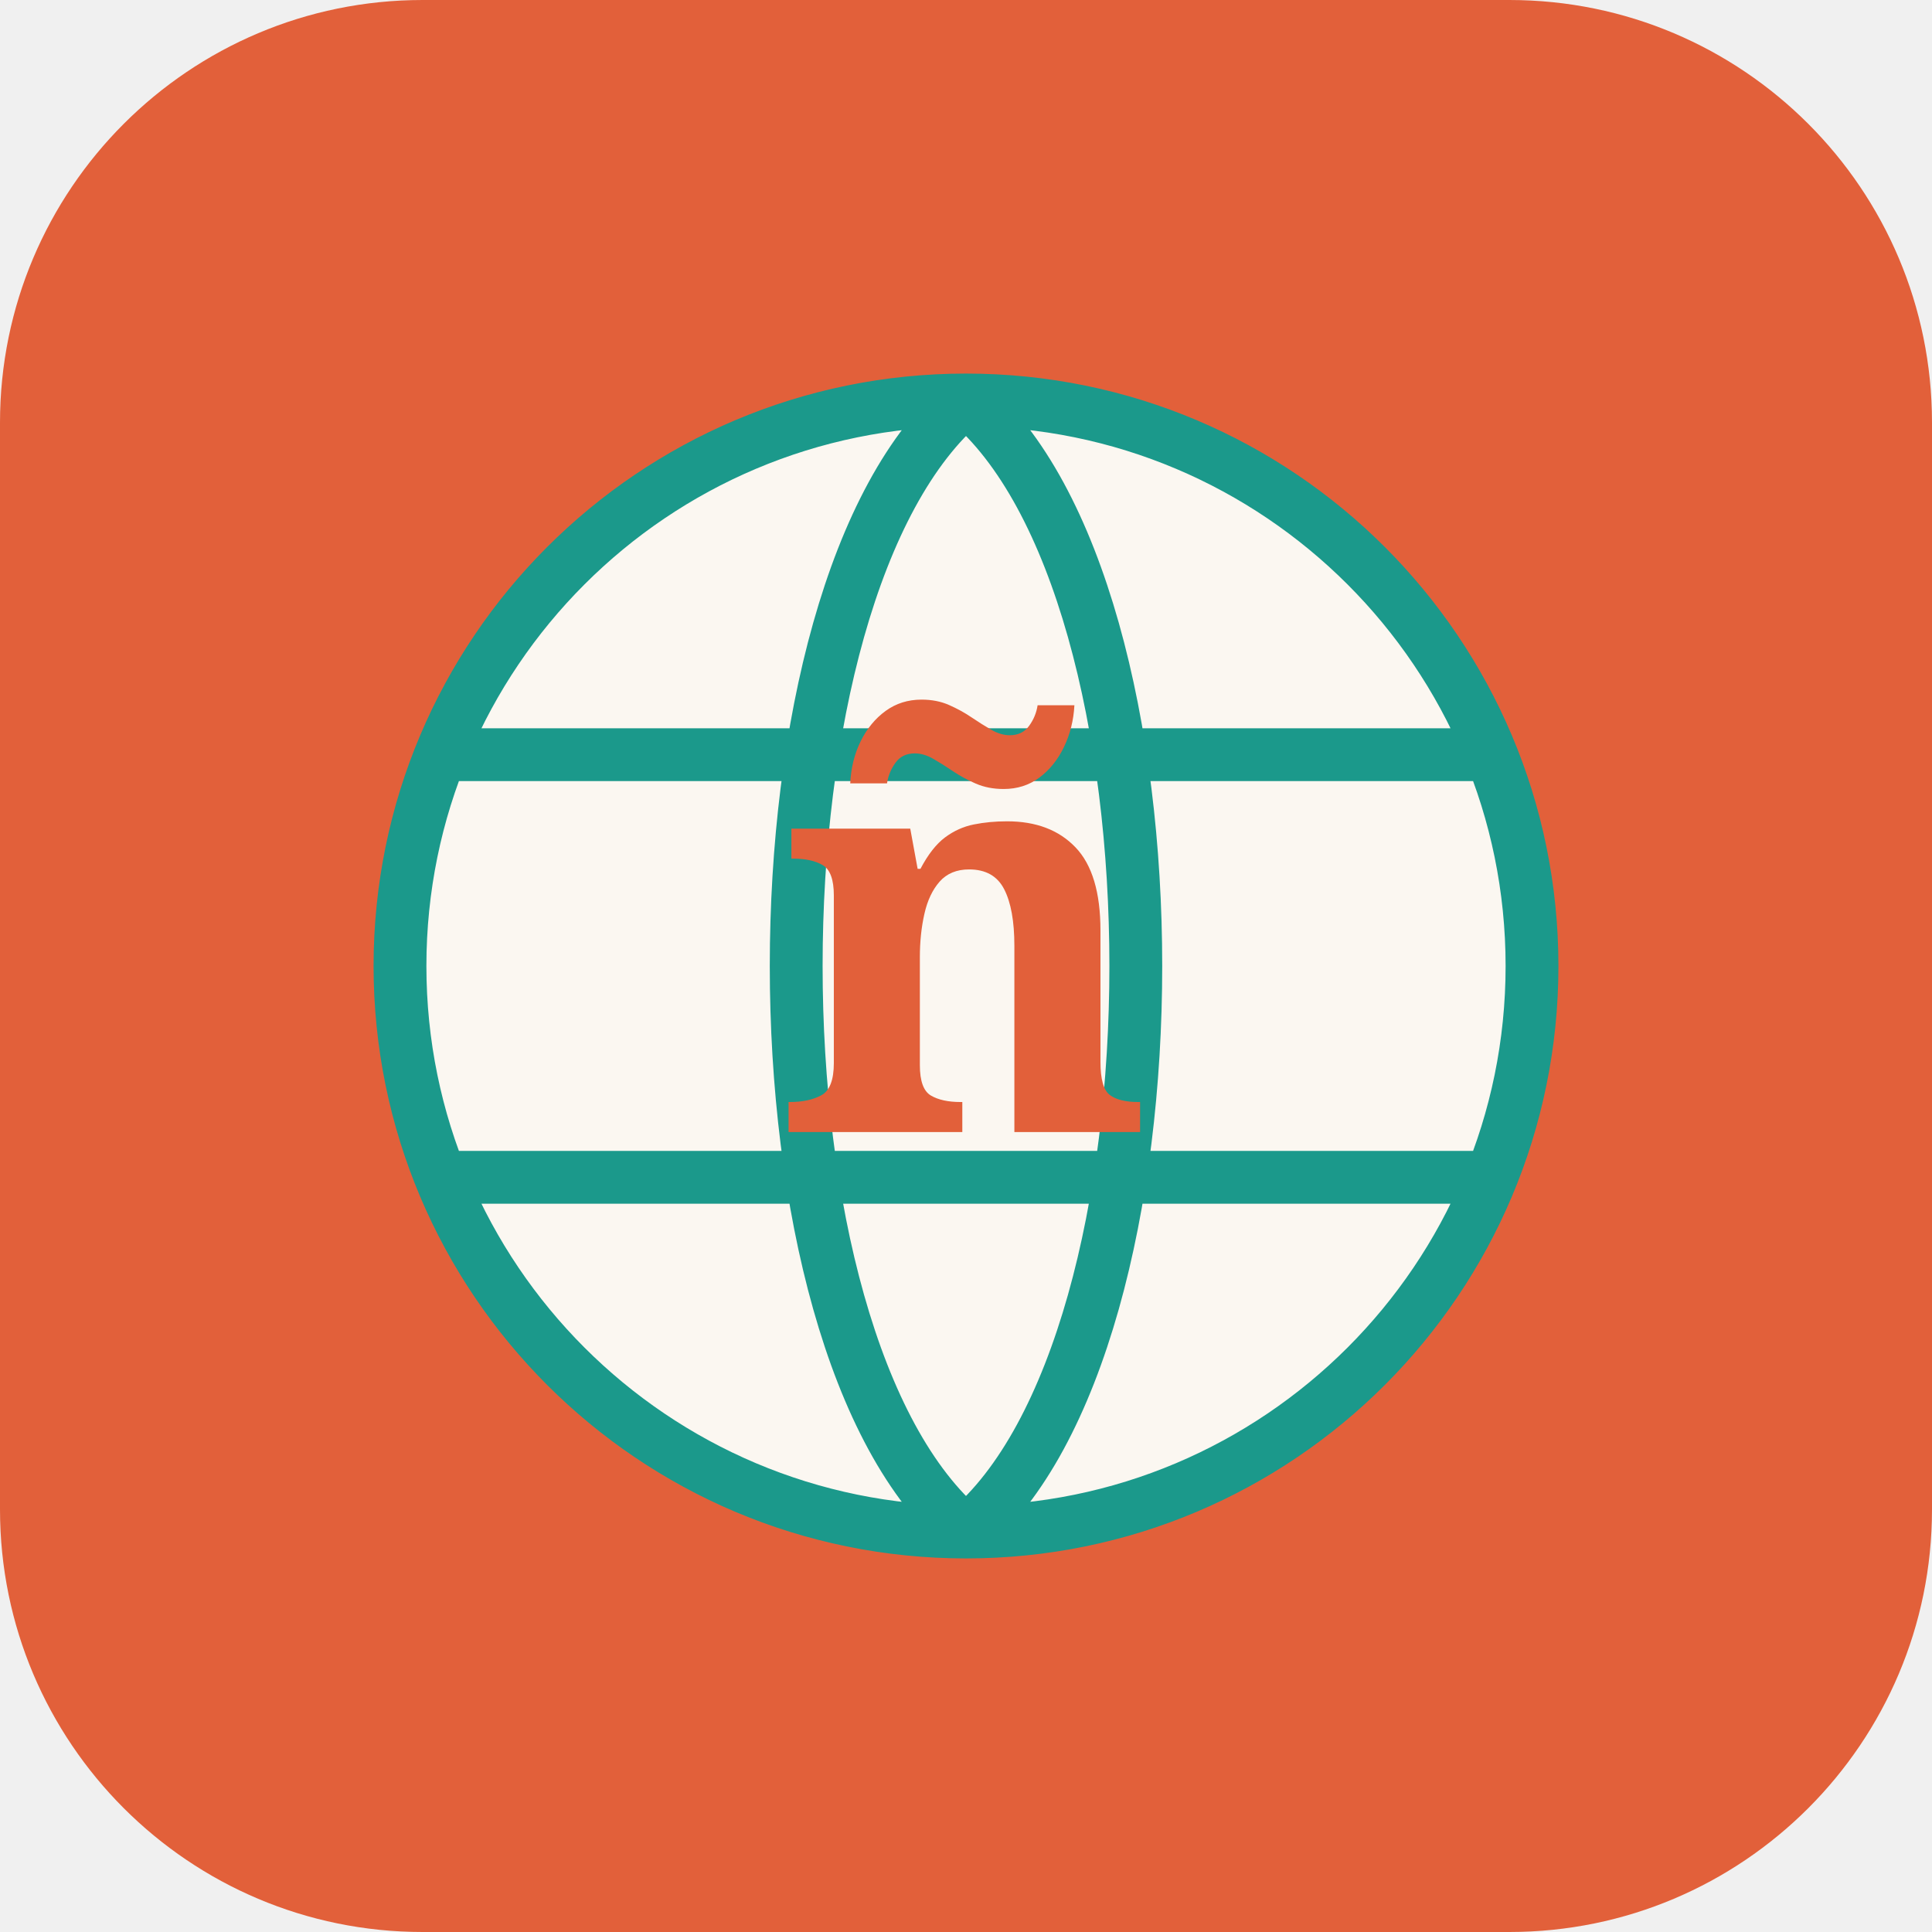
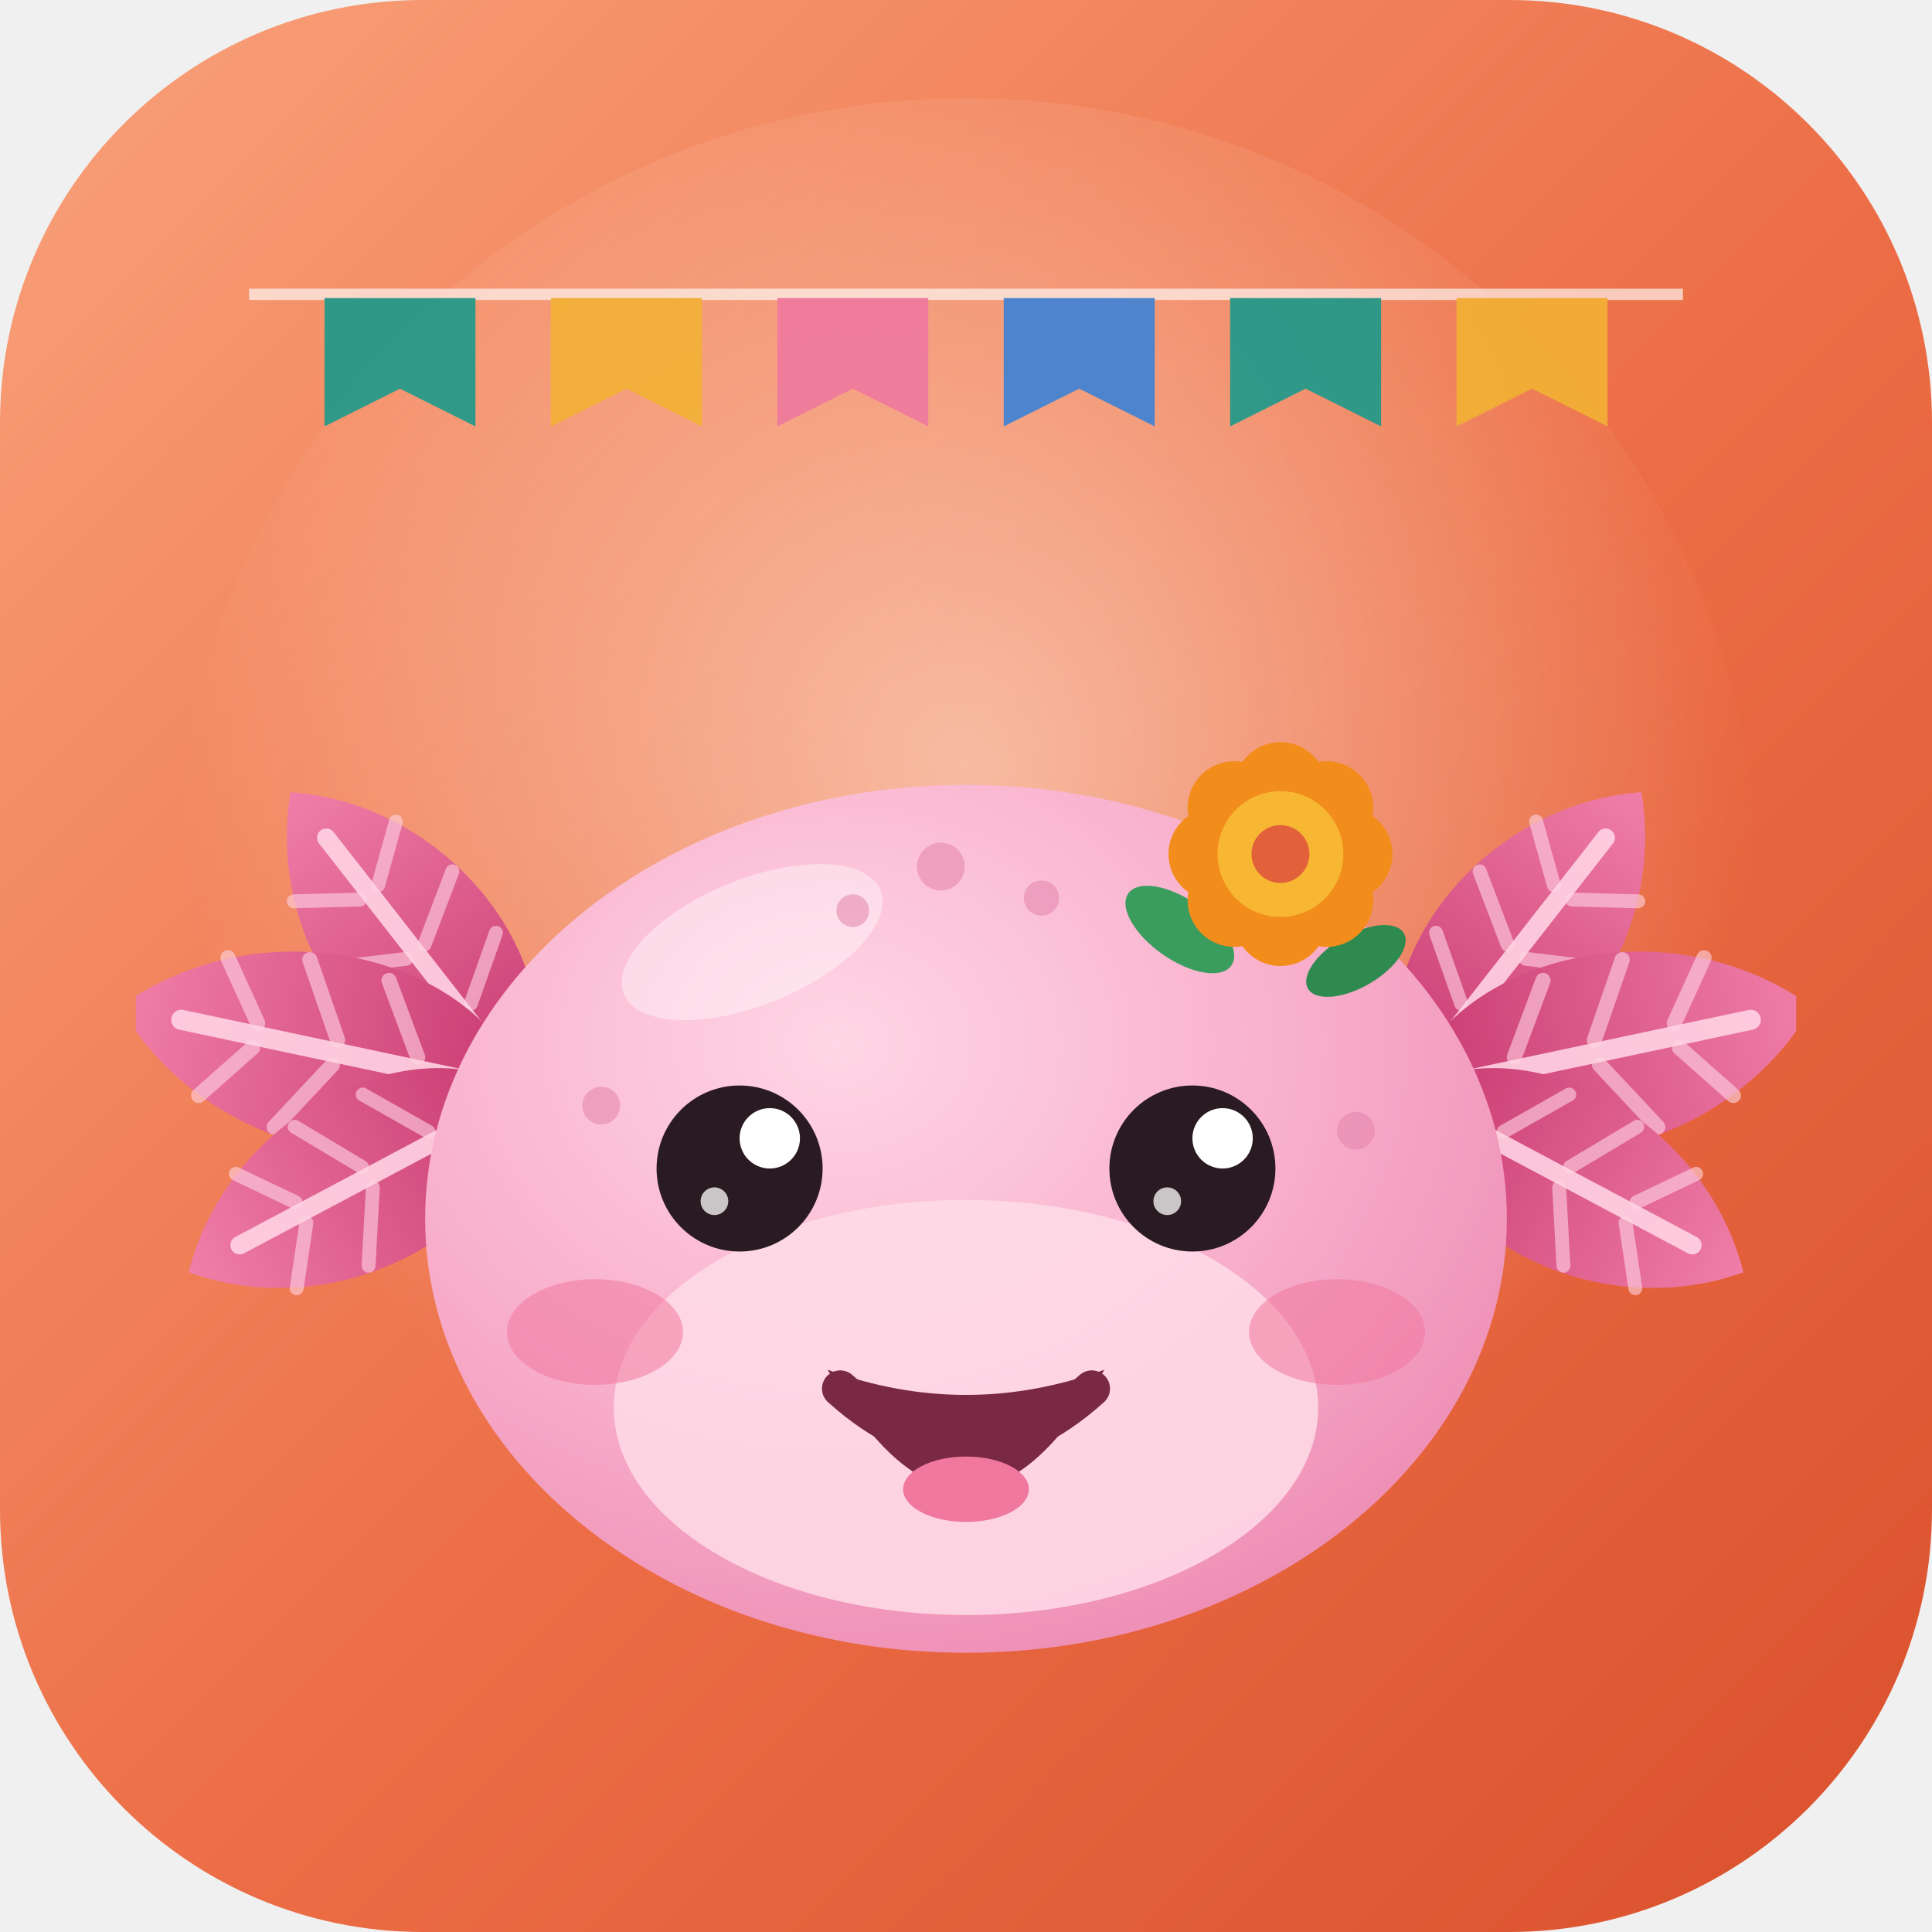
<svg xmlns="http://www.w3.org/2000/svg" viewBox="0 0 512 512">
-   <rect width="512" height="512" rx="112" fill="#e2603a" />
-   <circle cx="256" cy="256" r="150" fill="#fbf7f1" />
-   <path d="M256 106a150 150 0 0 1 0 300M256 106a150 150 0 0 0 0 300M120 200h272M120 312h272M256 106c-60 50-60 250 0 300M256 106c60 50 60 250 0 300" fill="none" stroke="#1b998b" stroke-width="14" stroke-linecap="round" />
-   <text x="256" y="300" font-family="Georgia, serif" font-size="150" font-weight="700" text-anchor="middle" fill="#e2603a">ñ</text>
+   <defs>
+     <linearGradient id="bg" x1="0" y1="0" x2="1" y2="1">
+       <stop offset="0" stop-color="#f9a27c" />
+       <stop offset=".55" stop-color="#ec6d45" />
+       <stop offset="1" stop-color="#d9502c" />
+     </linearGradient>
+     <radialGradient id="glow" cx=".5" cy=".42" r=".5">
+       <stop offset="0" stop-color="#fff3e6" stop-opacity=".55" />
+       <stop offset="1" stop-color="#fff3e6" stop-opacity="0" />
+     </radialGradient>
+   </defs>
+   <rect width="512" height="512" rx="112" fill="url(#bg)" />
+   <circle cx="256" cy="236" r="210" fill="url(#glow)" />
+   <g fill="#fff" opacity=".9">
+     <path d="M66 78 L446 78" stroke="#fff" stroke-width="3" opacity=".7" />
+     <path d="M86 79h40v34l-20-10-20 10z" fill="#1b998b" />
+     <path d="M146 79h40v34l-20-10-20 10z" fill="#f2b134" />
+     <path d="M206 79h40v34l-20-10-20 10z" fill="#f0789f" />
+     <path d="M266 79h40v34l-20-10-20 10z" fill="#3b82d6" />
+     <path d="M326 79h40v34l-20-10-20 10z" fill="#1b998b" />
+     <path d="M386 79h40v34l-20-10-20 10z" fill="#f2b134" />
+   </g>
+   <svg x="36" y="128" width="440" height="330" viewBox="-6 12 132 92">
+     <defs>
+       <radialGradient id="ics" cx=".38" cy=".3" r=".8">
+         <stop offset="0" stop-color="#ffd6e5" />
+         <stop offset=".55" stop-color="#f8aecb" />
+         <stop offset="1" stop-color="#ec88b0" />
+       </radialGradient>
+       <linearGradient id="icg" x1="0" y1="0" x2="0" y2="-33" gradientUnits="userSpaceOnUse">
+         <stop offset="0" stop-color="#c8396f" />
+         <stop offset="1" stop-color="#f07ea8" />
+       </linearGradient>
+       <linearGradient id="ich" x1="0" y1="0" x2="0" y2="1">
+         <stop offset="0" stop-color="#22ae9e" />
+         <stop offset="1" stop-color="#147c70" />
+       </linearGradient>
+     </defs>
+     <g class="gills-l">
+       <g transform="translate(25 57) rotate(-38) scale(0.92)">
+         <g class="gill">
+           <path d="M0 0C-9.5-5-11-23 0-33C11-23 9.5-5 0 0Z" fill="url(#icg)" />
+           <path d="M0-3V-28" stroke="#ffd3e2" stroke-width="1.6" stroke-linecap="round" opacity=".9" />
+           <path d="M-1-9l-5.5-3.5M-1-15.5-6.8-19M-1-22l-4.6-3.4M1-9l5.5-3.5M1-15.5 6.8-19M1-22l4.6-3.4" stroke="#ffd3e2" stroke-width="1.2" stroke-linecap="round" opacity=".6" />
+         </g>
+       </g>
+       <g transform="translate(25 57) rotate(-78) scale(1)">
+         <g class="gill">
+           <path d="M0 0C-9.5-5-11-23 0-33C11-23 9.5-5 0 0Z" fill="url(#icg)" />
+           <path d="M0-3V-28" stroke="#ffd3e2" stroke-width="1.6" stroke-linecap="round" opacity=".9" />
+           <path d="M-1-9l-5.5-3.5M-1-15.5-6.8-19M-1-22l-4.6-3.4M1-9l5.5-3.5M1-15.5 6.8-19M1-22l4.6-3.4" stroke="#ffd3e2" stroke-width="1.2" stroke-linecap="round" opacity=".6" />
+         </g>
+       </g>
+       <g transform="translate(25 57) rotate(-118) scale(0.92)">
+         <g class="gill">
+           <path d="M0 0C-9.5-5-11-23 0-33C11-23 9.5-5 0 0Z" fill="url(#icg)" />
+           <path d="M0-3V-28" stroke="#ffd3e2" stroke-width="1.6" stroke-linecap="round" opacity=".9" />
+           <path d="M-1-9l-5.5-3.5M-1-15.5-6.8-19M-1-22l-4.6-3.4M1-9l5.5-3.5M1-15.5 6.8-19M1-22l4.6-3.4" stroke="#ffd3e2" stroke-width="1.2" stroke-linecap="round" opacity=".6" />
+         </g>
+       </g>
+     </g>
+     <g class="gills-r">
+       <g transform="translate(95 57) rotate(38) scale(0.92)">
+         <g class="gill">
+           <path d="M0 0C-9.5-5-11-23 0-33C11-23 9.5-5 0 0Z" fill="url(#icg)" />
+           <path d="M0-3V-28" stroke="#ffd3e2" stroke-width="1.6" stroke-linecap="round" opacity=".9" />
+           <path d="M-1-9l-5.5-3.5M-1-15.5-6.8-19M-1-22l-4.6-3.4M1-9l5.5-3.5M1-15.5 6.8-19M1-22l4.6-3.4" stroke="#ffd3e2" stroke-width="1.2" stroke-linecap="round" opacity=".6" />
+         </g>
+       </g>
+       <g transform="translate(95 57) rotate(78) scale(1)">
+         <g class="gill">
+           <path d="M0 0C-9.5-5-11-23 0-33C11-23 9.5-5 0 0Z" fill="url(#icg)" />
+           <path d="M0-3V-28" stroke="#ffd3e2" stroke-width="1.6" stroke-linecap="round" opacity=".9" />
+           <path d="M-1-9l-5.5-3.5M-1-15.5-6.8-19M-1-22l-4.6-3.4M1-9l5.5-3.5M1-15.5 6.8-19M1-22l4.6-3.4" stroke="#ffd3e2" stroke-width="1.2" stroke-linecap="round" opacity=".6" />
+         </g>
+       </g>
+       <g transform="translate(95 57) rotate(118) scale(0.92)">
+         <g class="gill">
+           <path d="M0 0C-9.5-5-11-23 0-33C11-23 9.5-5 0 0Z" fill="url(#icg)" />
+           <path d="M0-3V-28" stroke="#ffd3e2" stroke-width="1.6" stroke-linecap="round" opacity=".9" />
+           <path d="M-1-9l-5.5-3.5M-1-15.5-6.8-19M-1-22l-4.6-3.4M1-9l5.5-3.5M1-15.5 6.8-19M1-22l4.6-3.4" stroke="#ffd3e2" stroke-width="1.2" stroke-linecap="round" opacity=".6" />
+         </g>
+       </g>
+     </g>
+     <ellipse cx="60" cy="67" rx="43" ry="34.5" fill="url(#ics)" />
+     <ellipse cx="60" cy="82" rx="28" ry="16.5" fill="#ffdce8" opacity=".85" />
+     <ellipse cx="43" cy="45" rx="11" ry="5" transform="rotate(-22 43 45)" fill="#fff" opacity=".4" />
+     <g fill="#e483aa" opacity=".55">
+       <circle cx="58" cy="39" r="1.9" />
+       <circle cx="66" cy="41.5" r="1.4" />
+       <circle cx="51" cy="42.5" r="1.3" />
+       <circle cx="31" cy="58" r="1.5" />
+       <circle cx="91" cy="60" r="1.5" />
+     </g>
+     <g class="lupe-flower" transform="translate(85 38)">
+       <ellipse cx="-8" cy="6" rx="5" ry="2.4" transform="rotate(35 -8 6)" fill="#3a9d5d" />
+       <ellipse cx="6" cy="8.5" rx="4.4" ry="2.1" transform="rotate(-30 6 8.5)" fill="#2f8a50" />
+       <circle cx="5.20" cy="0.00" r="3.7" fill="#f28c1b" />
+       <circle cx="3.68" cy="3.68" r="3.7" fill="#f28c1b" />
+       <circle cx="0.00" cy="5.20" r="3.7" fill="#f28c1b" />
+       <circle cx="-3.68" cy="3.68" r="3.7" fill="#f28c1b" />
+       <circle cx="-5.20" cy="0.00" r="3.7" fill="#f28c1b" />
+       <circle cx="-3.68" cy="-3.68" r="3.7" fill="#f28c1b" />
+       <circle cx="-0.00" cy="-5.20" r="3.7" fill="#f28c1b" />
+       <circle cx="3.68" cy="-3.68" r="3.7" fill="#f28c1b" />
+       <circle r="5" fill="#f7b733" />
+       <circle r="2.3" fill="#e2603a" />
+     </g>
+     <g class="lupe-eyes">
+       <circle cx="42" cy="63" r="6.6" fill="#2a1a22" />
+       <circle cx="78" cy="63" r="6.6" fill="#2a1a22" />
+       <circle cx="44.4" cy="60.6" r="2.4" fill="#fff" />
+       <circle cx="80.4" cy="60.6" r="2.4" fill="#fff" />
+       <circle cx="40" cy="65.6" r="1.1" fill="#fff" opacity=".75" />
+       <circle cx="76" cy="65.6" r="1.1" fill="#fff" opacity=".75" />
+     </g>
+     <ellipse cx="30.5" cy="76" rx="7" ry="4.2" fill="#f0789f" opacity=".55" />
+     <ellipse cx="89.5" cy="76" rx="7" ry="4.2" fill="#f0789f" opacity=".55" />
+     <path class="m-closed" d="M50 80.5Q60 89.5 70 80.5" fill="none" stroke="#7a2944" stroke-width="2.9" stroke-linecap="round" />
+     <g class="m-open">
+       <path d="M49 79Q60 98 71 79Q60 83 49 79Z" fill="#7a2944" />
+       <ellipse cx="60" cy="88.5" rx="5" ry="2.6" fill="#f0789f" />
+     </g>
+   </svg>
</svg>
